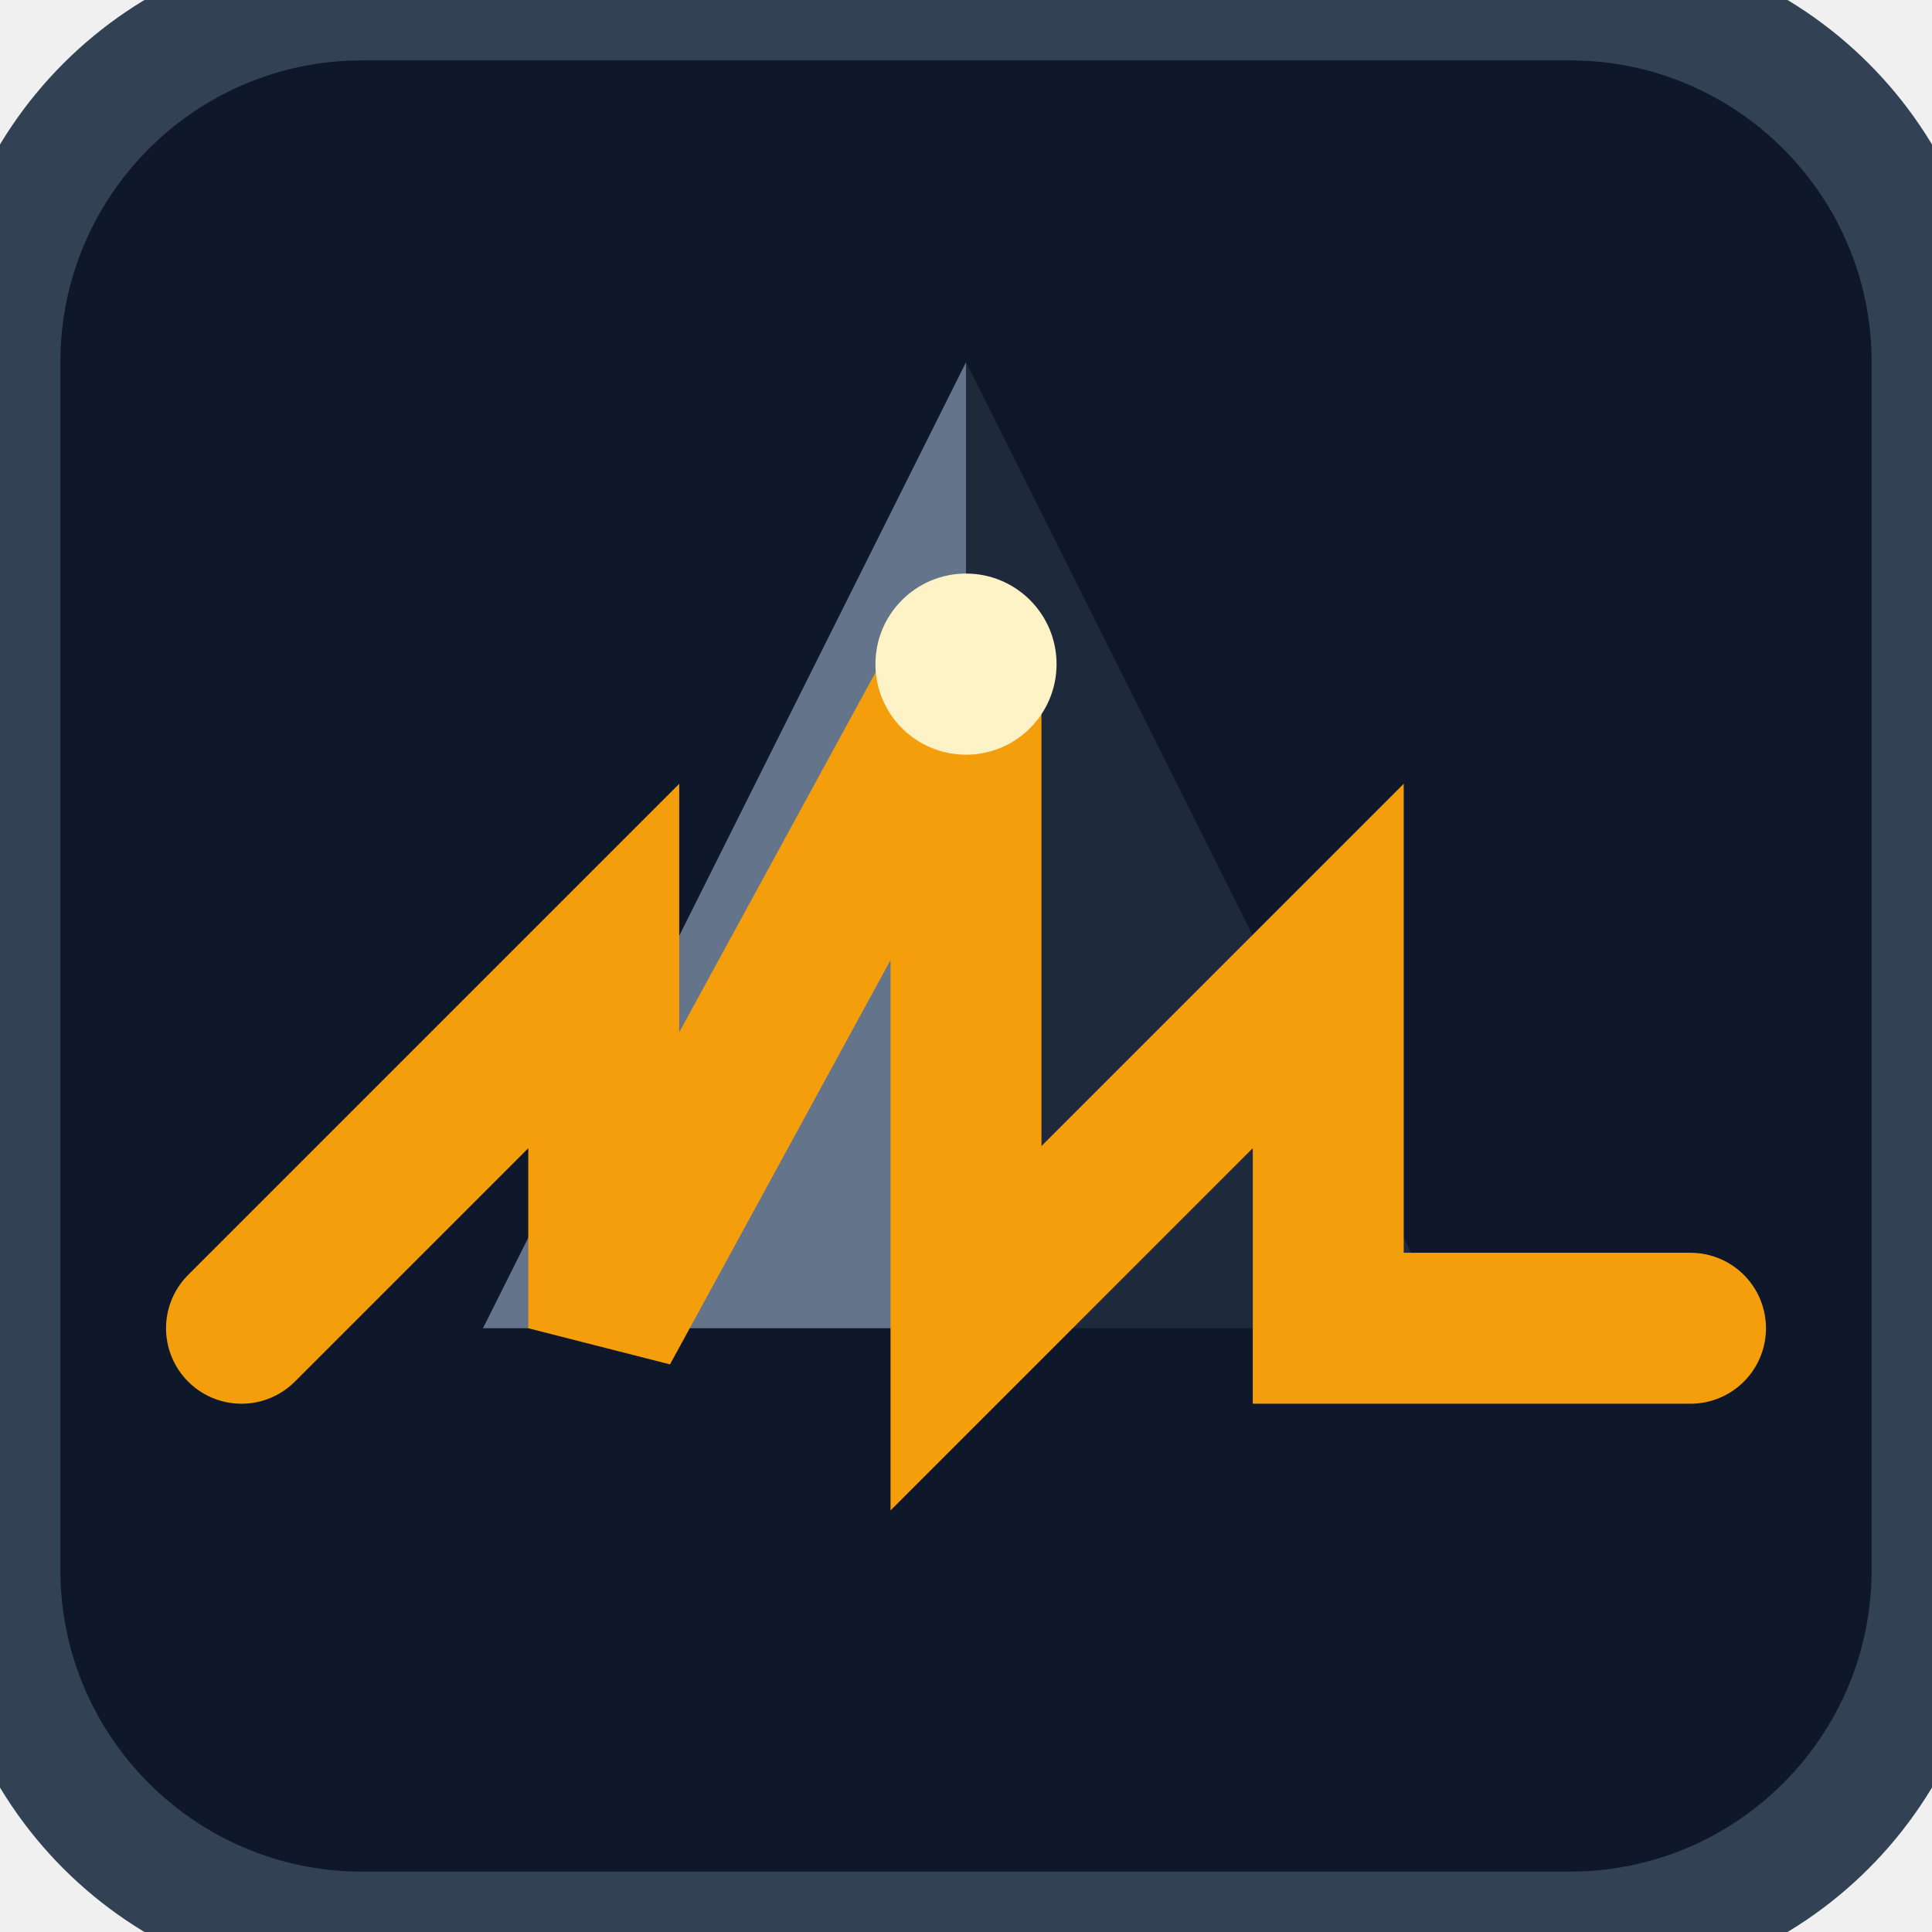
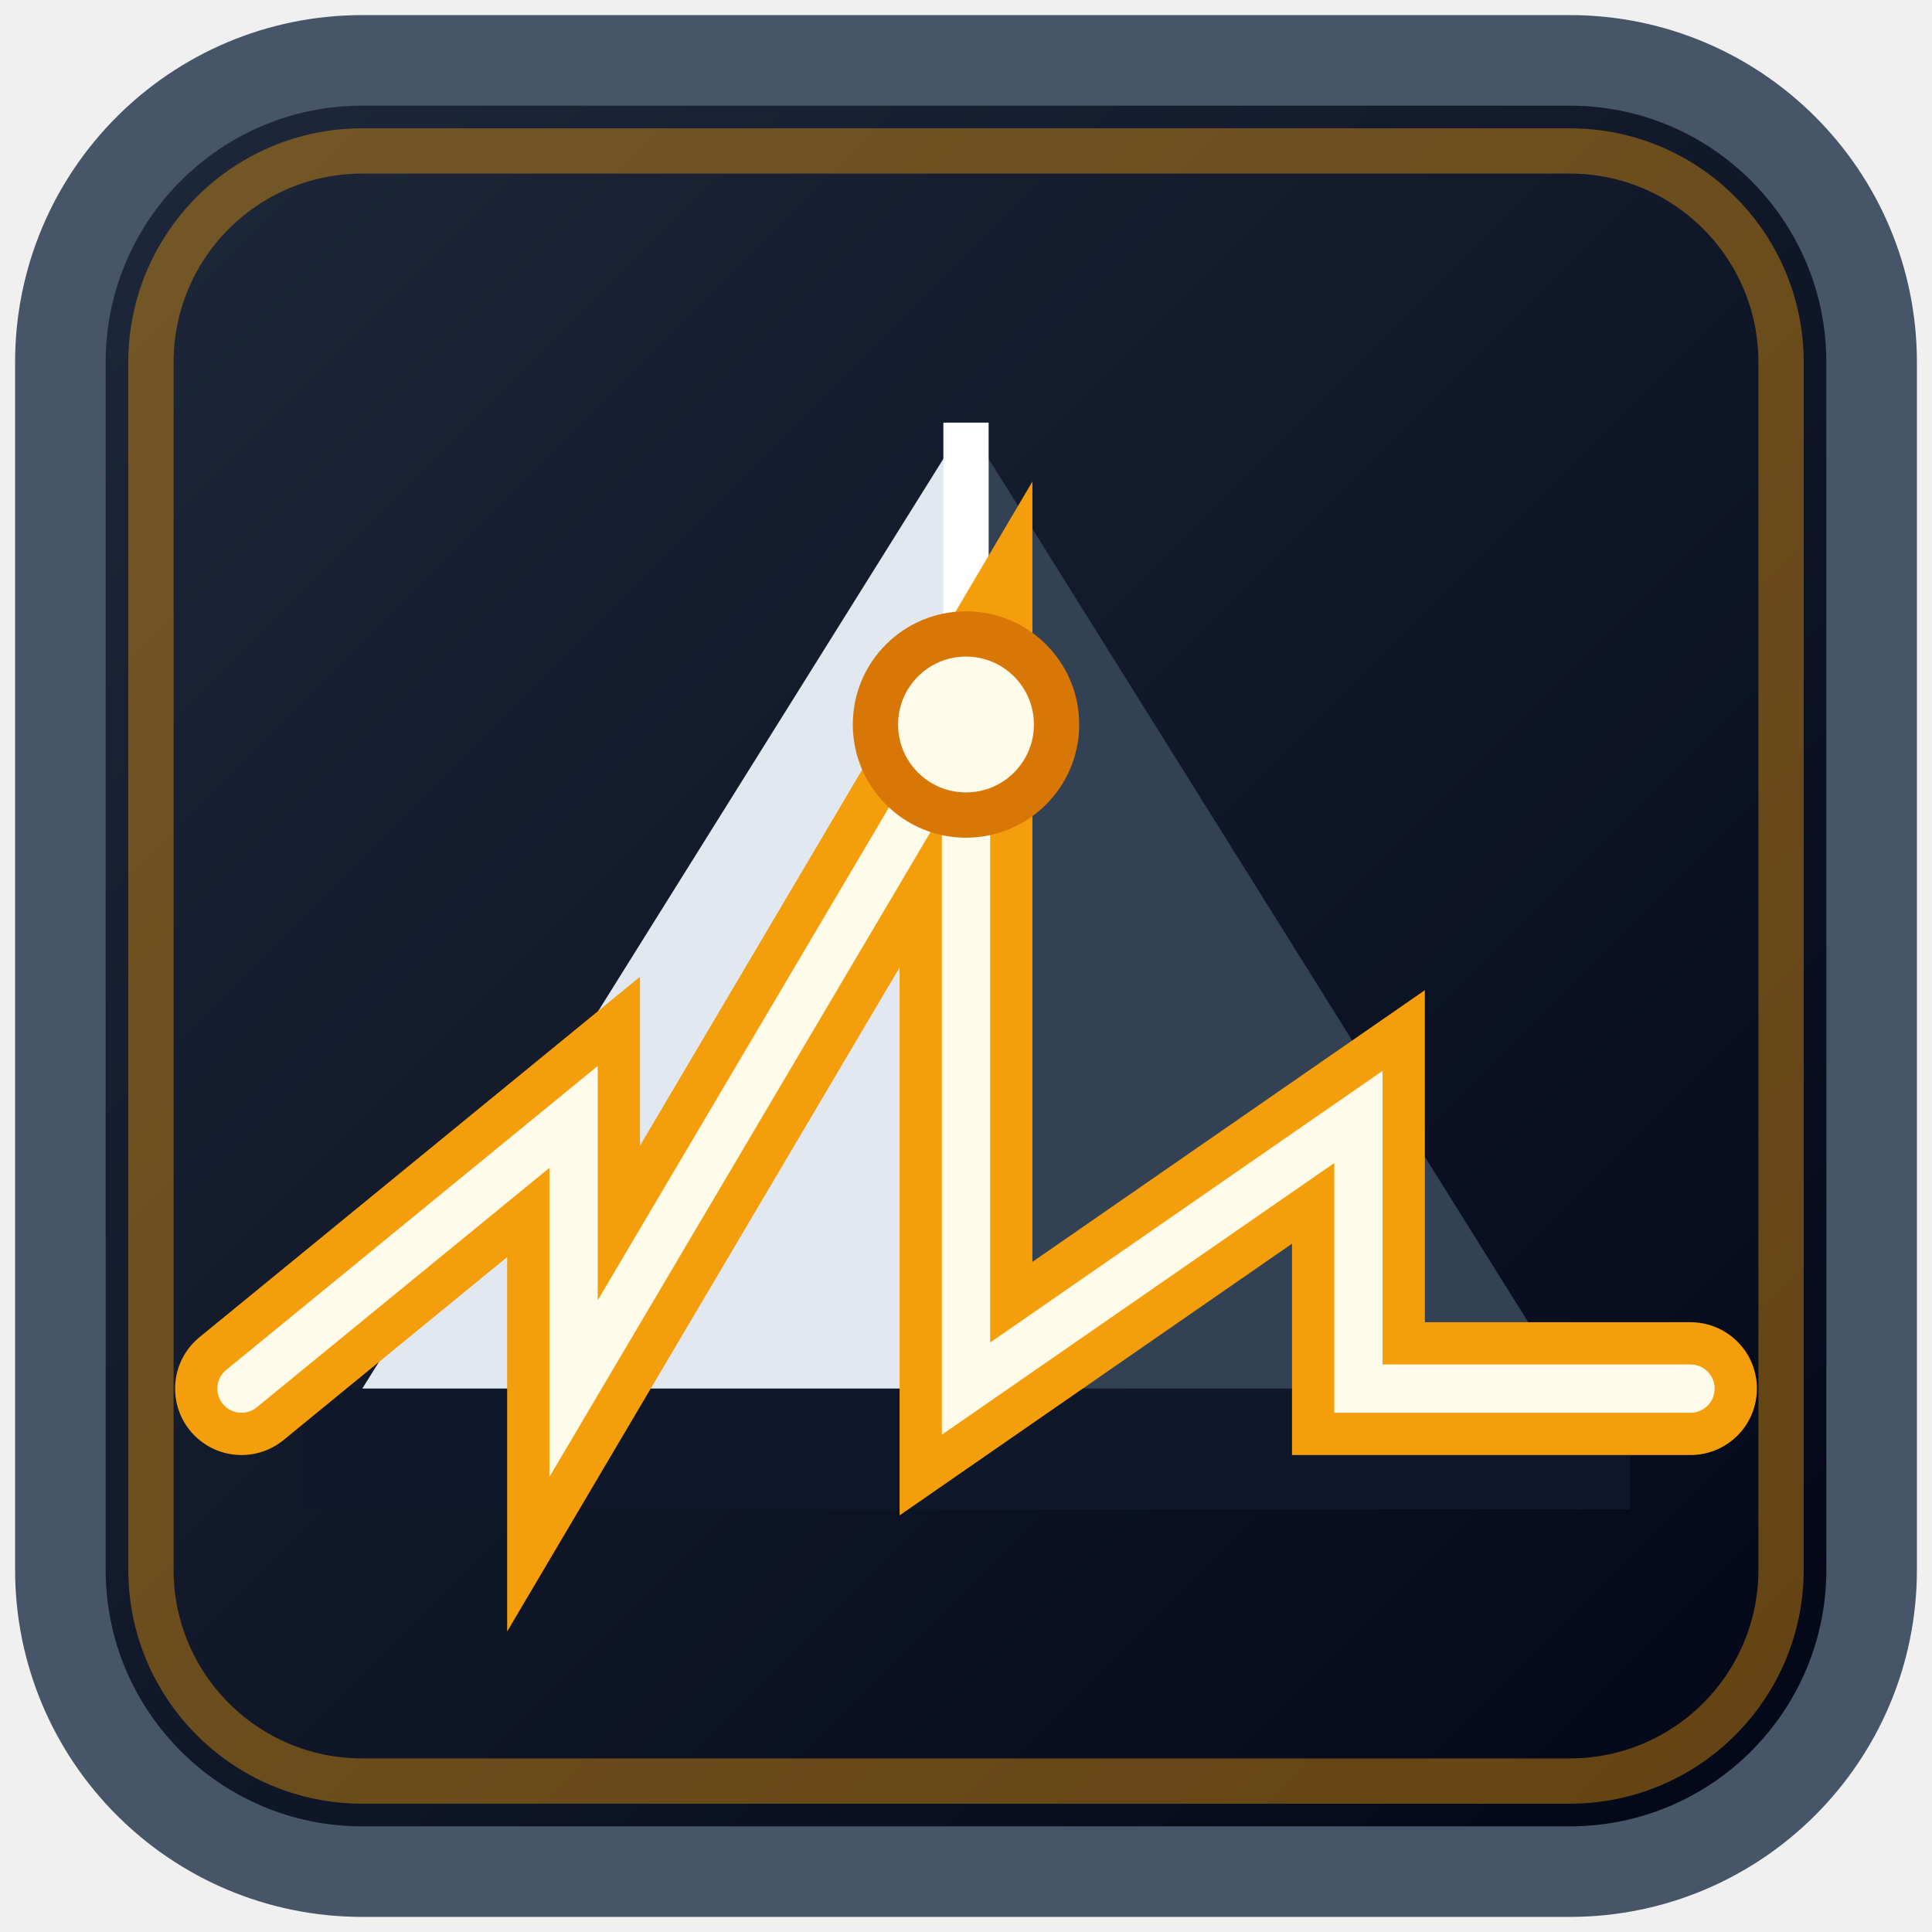
- <svg xmlns="http://www.w3.org/2000/svg" viewBox="0 0 32 32" width="32" height="32" role="img" aria-label="SIS Favicon">
-   <rect width="32" height="32" rx="6" fill="#0F172A" stroke="#334155" stroke-width="2" />
-   <polygon points="16,6 8,22 16,22" fill="#64748B" />
-   <polygon points="16,6 16,22 24,22" fill="#1E293B" />
-   <path d="M 4,22 L 10,16 L 10,22 L 16,11 L 16,22 L 22,16 L 22,22 L 28,22" fill="none" stroke="#F59E0B" stroke-width="2.5" stroke-linejoin="miter" stroke-linecap="round" />
-   <circle cx="16" cy="11" r="1.5" fill="#FEF3C7" />
+ <svg xmlns="http://www.w3.org/2000/svg" viewBox="0 0 32 32" width="32" height="32" role="img" aria-label="Sawtooth Industrial Systems Favicon">
+   <defs>
+     <linearGradient id="fav-bg" x1="0%" y1="0%" x2="100%" y2="100%">
+       <stop offset="0%" stop-color="#1E293B" />
+       <stop offset="100%" stop-color="#020617" />
+     </linearGradient>
+   </defs>
+   <rect x="1" y="1" width="30" height="30" rx="5" fill="url(#fav-bg)" stroke="#475569" stroke-width="1.5" />
+   <rect x="2.5" y="2.5" width="27" height="27" rx="3.5" fill="none" stroke="#F59E0B" stroke-width="0.75" stroke-opacity="0.4" />
+   <polygon points="16,7 6,23 16,23" fill="#E2E8F0" />
+   <polygon points="16,7 16,23 26,23" fill="#334155" />
+   <line x1="16" y1="7" x2="16" y2="23" stroke="#FFFFFF" stroke-width="0.75" />
+   <rect x="5" y="23" width="22" height="2" fill="#0F172A" />
+   <path d="M 4,23 L 9.5,18.5 L 9.5,23 L 16,12 L 16,23 L 22.5,18.5 L 22.5,23 L 28,23" fill="none" stroke="#F59E0B" stroke-width="2.2" stroke-linejoin="miter" stroke-linecap="round" />
+   <path d="M 4,23 L 9.5,18.5 L 9.5,23 L 16,12 L 16,23 L 22.5,18.5 L 22.5,23 L 28,23" fill="none" stroke="#FFFBEB" stroke-width="0.8" stroke-linejoin="miter" stroke-linecap="round" />
+   <circle cx="16" cy="12" r="1.5" fill="#FFFBEB" stroke="#D97706" stroke-width="0.75" />
</svg>
